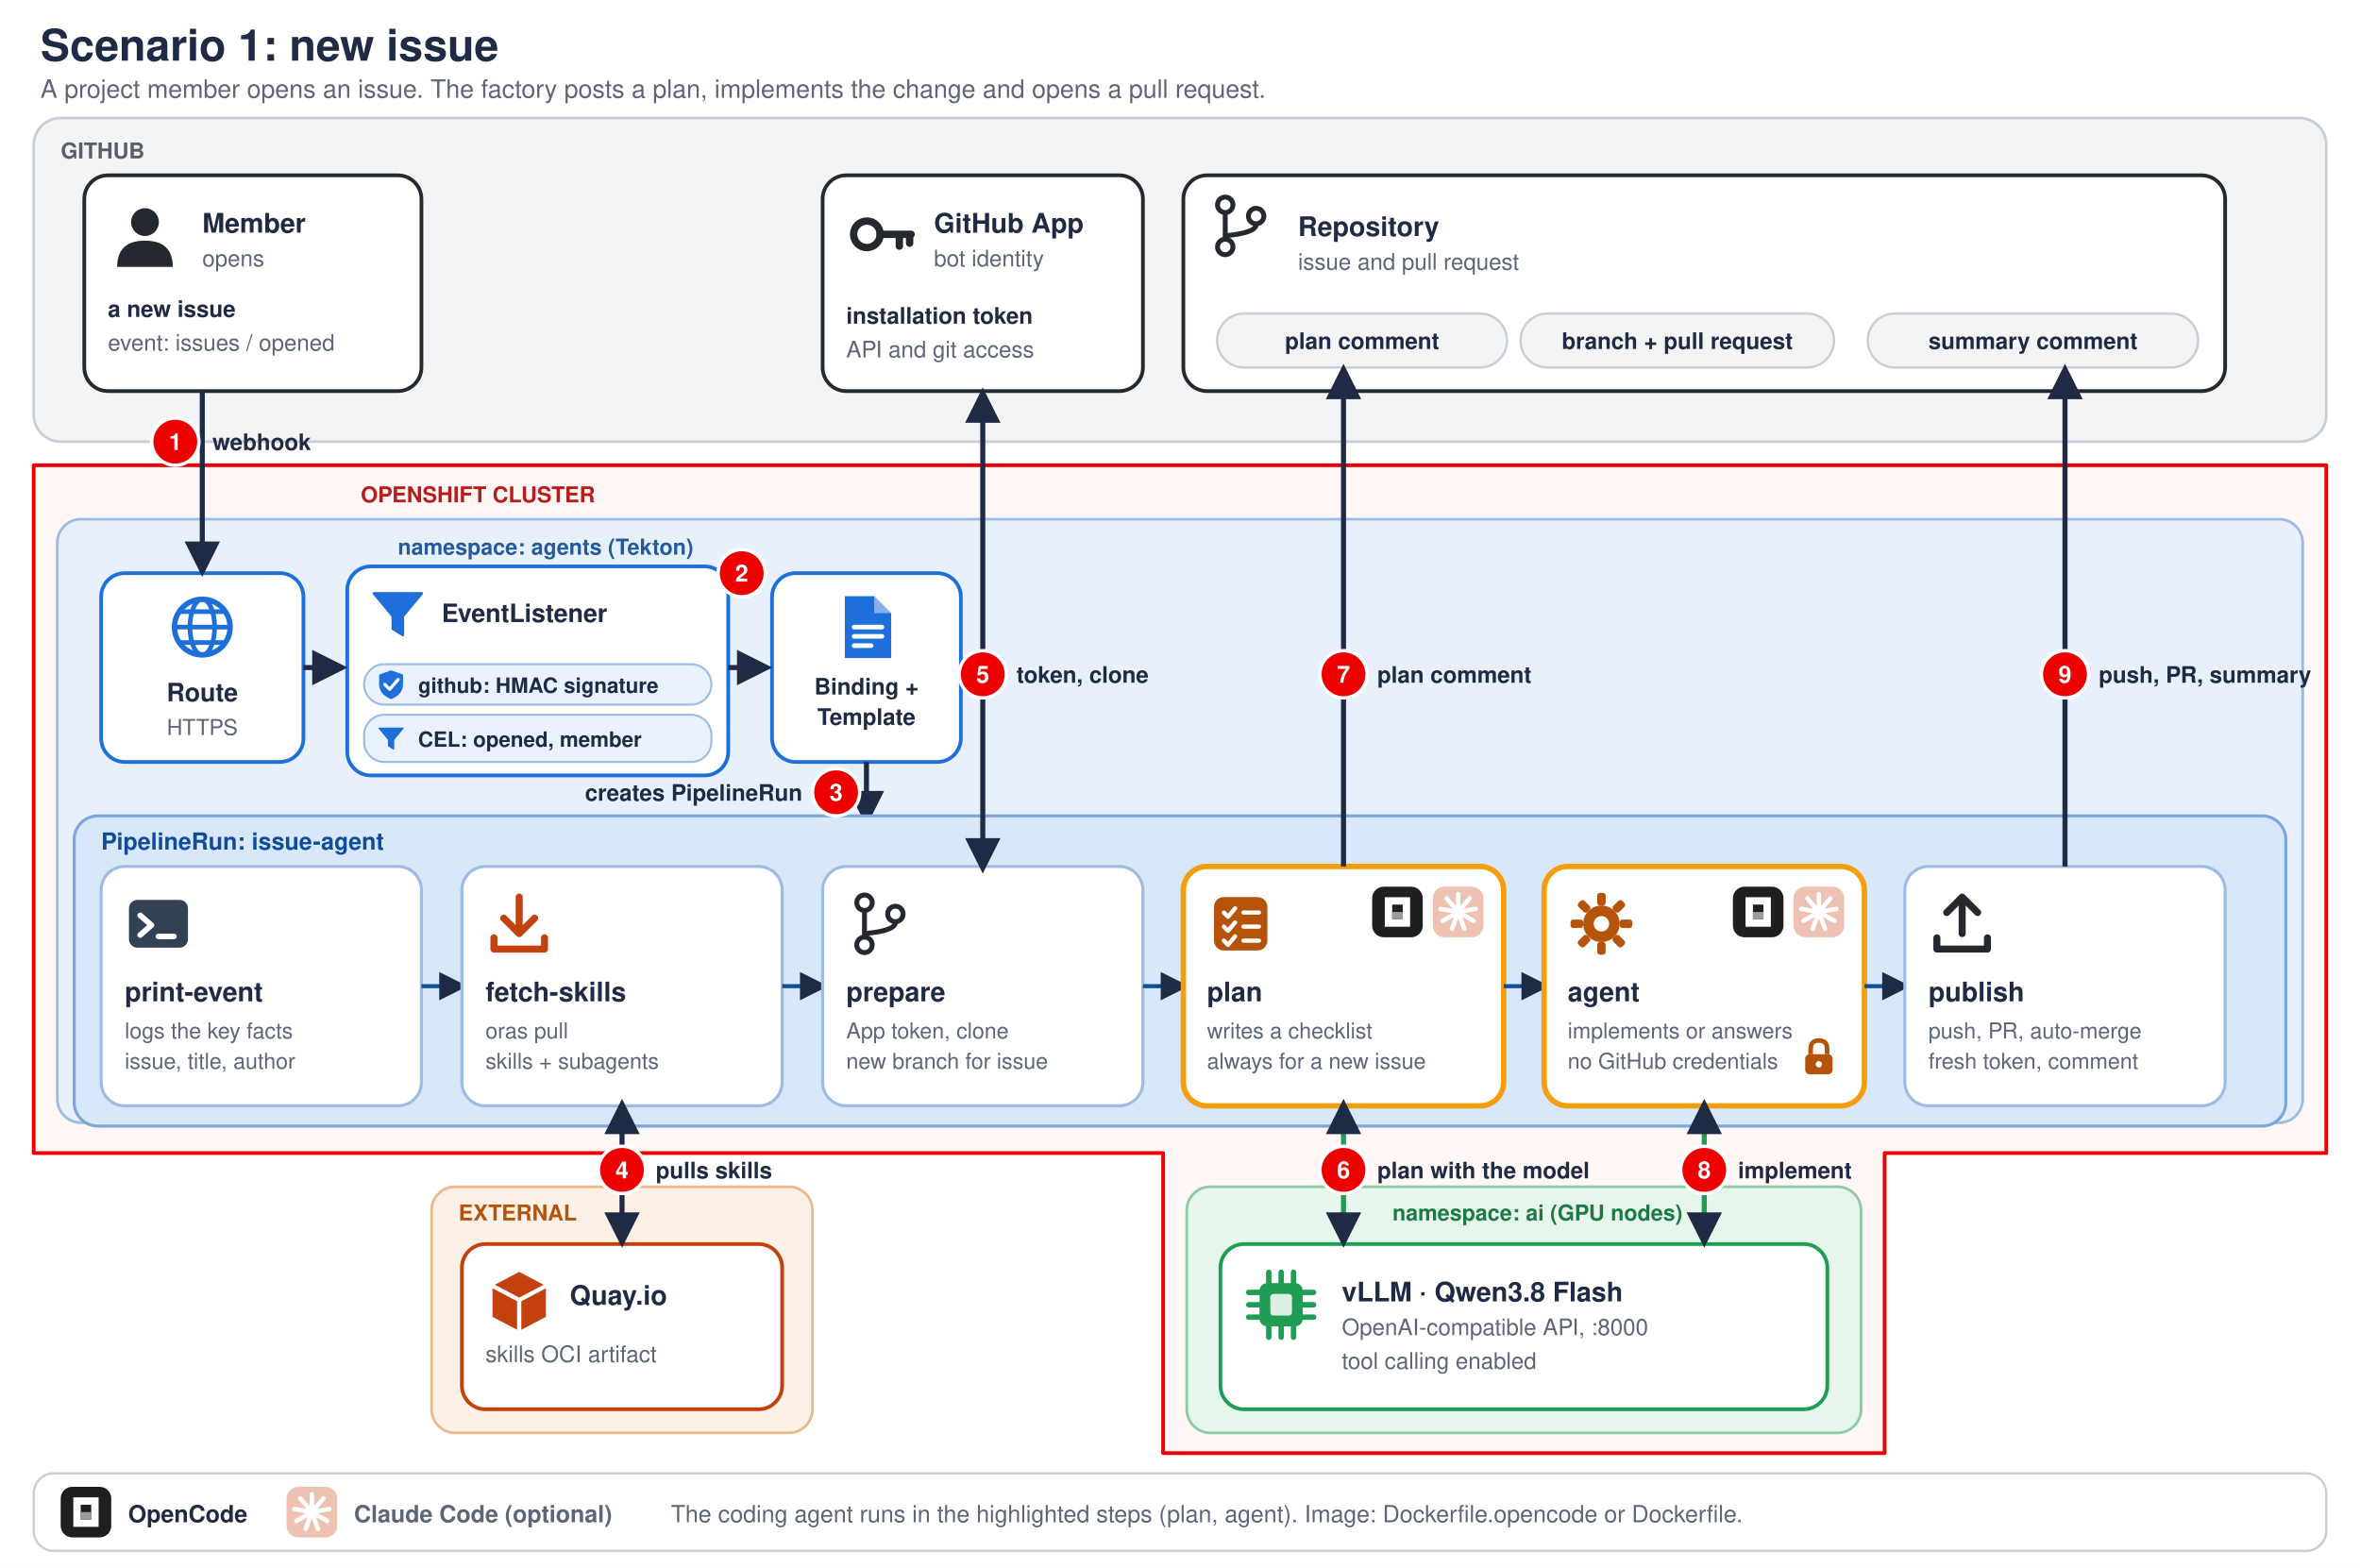
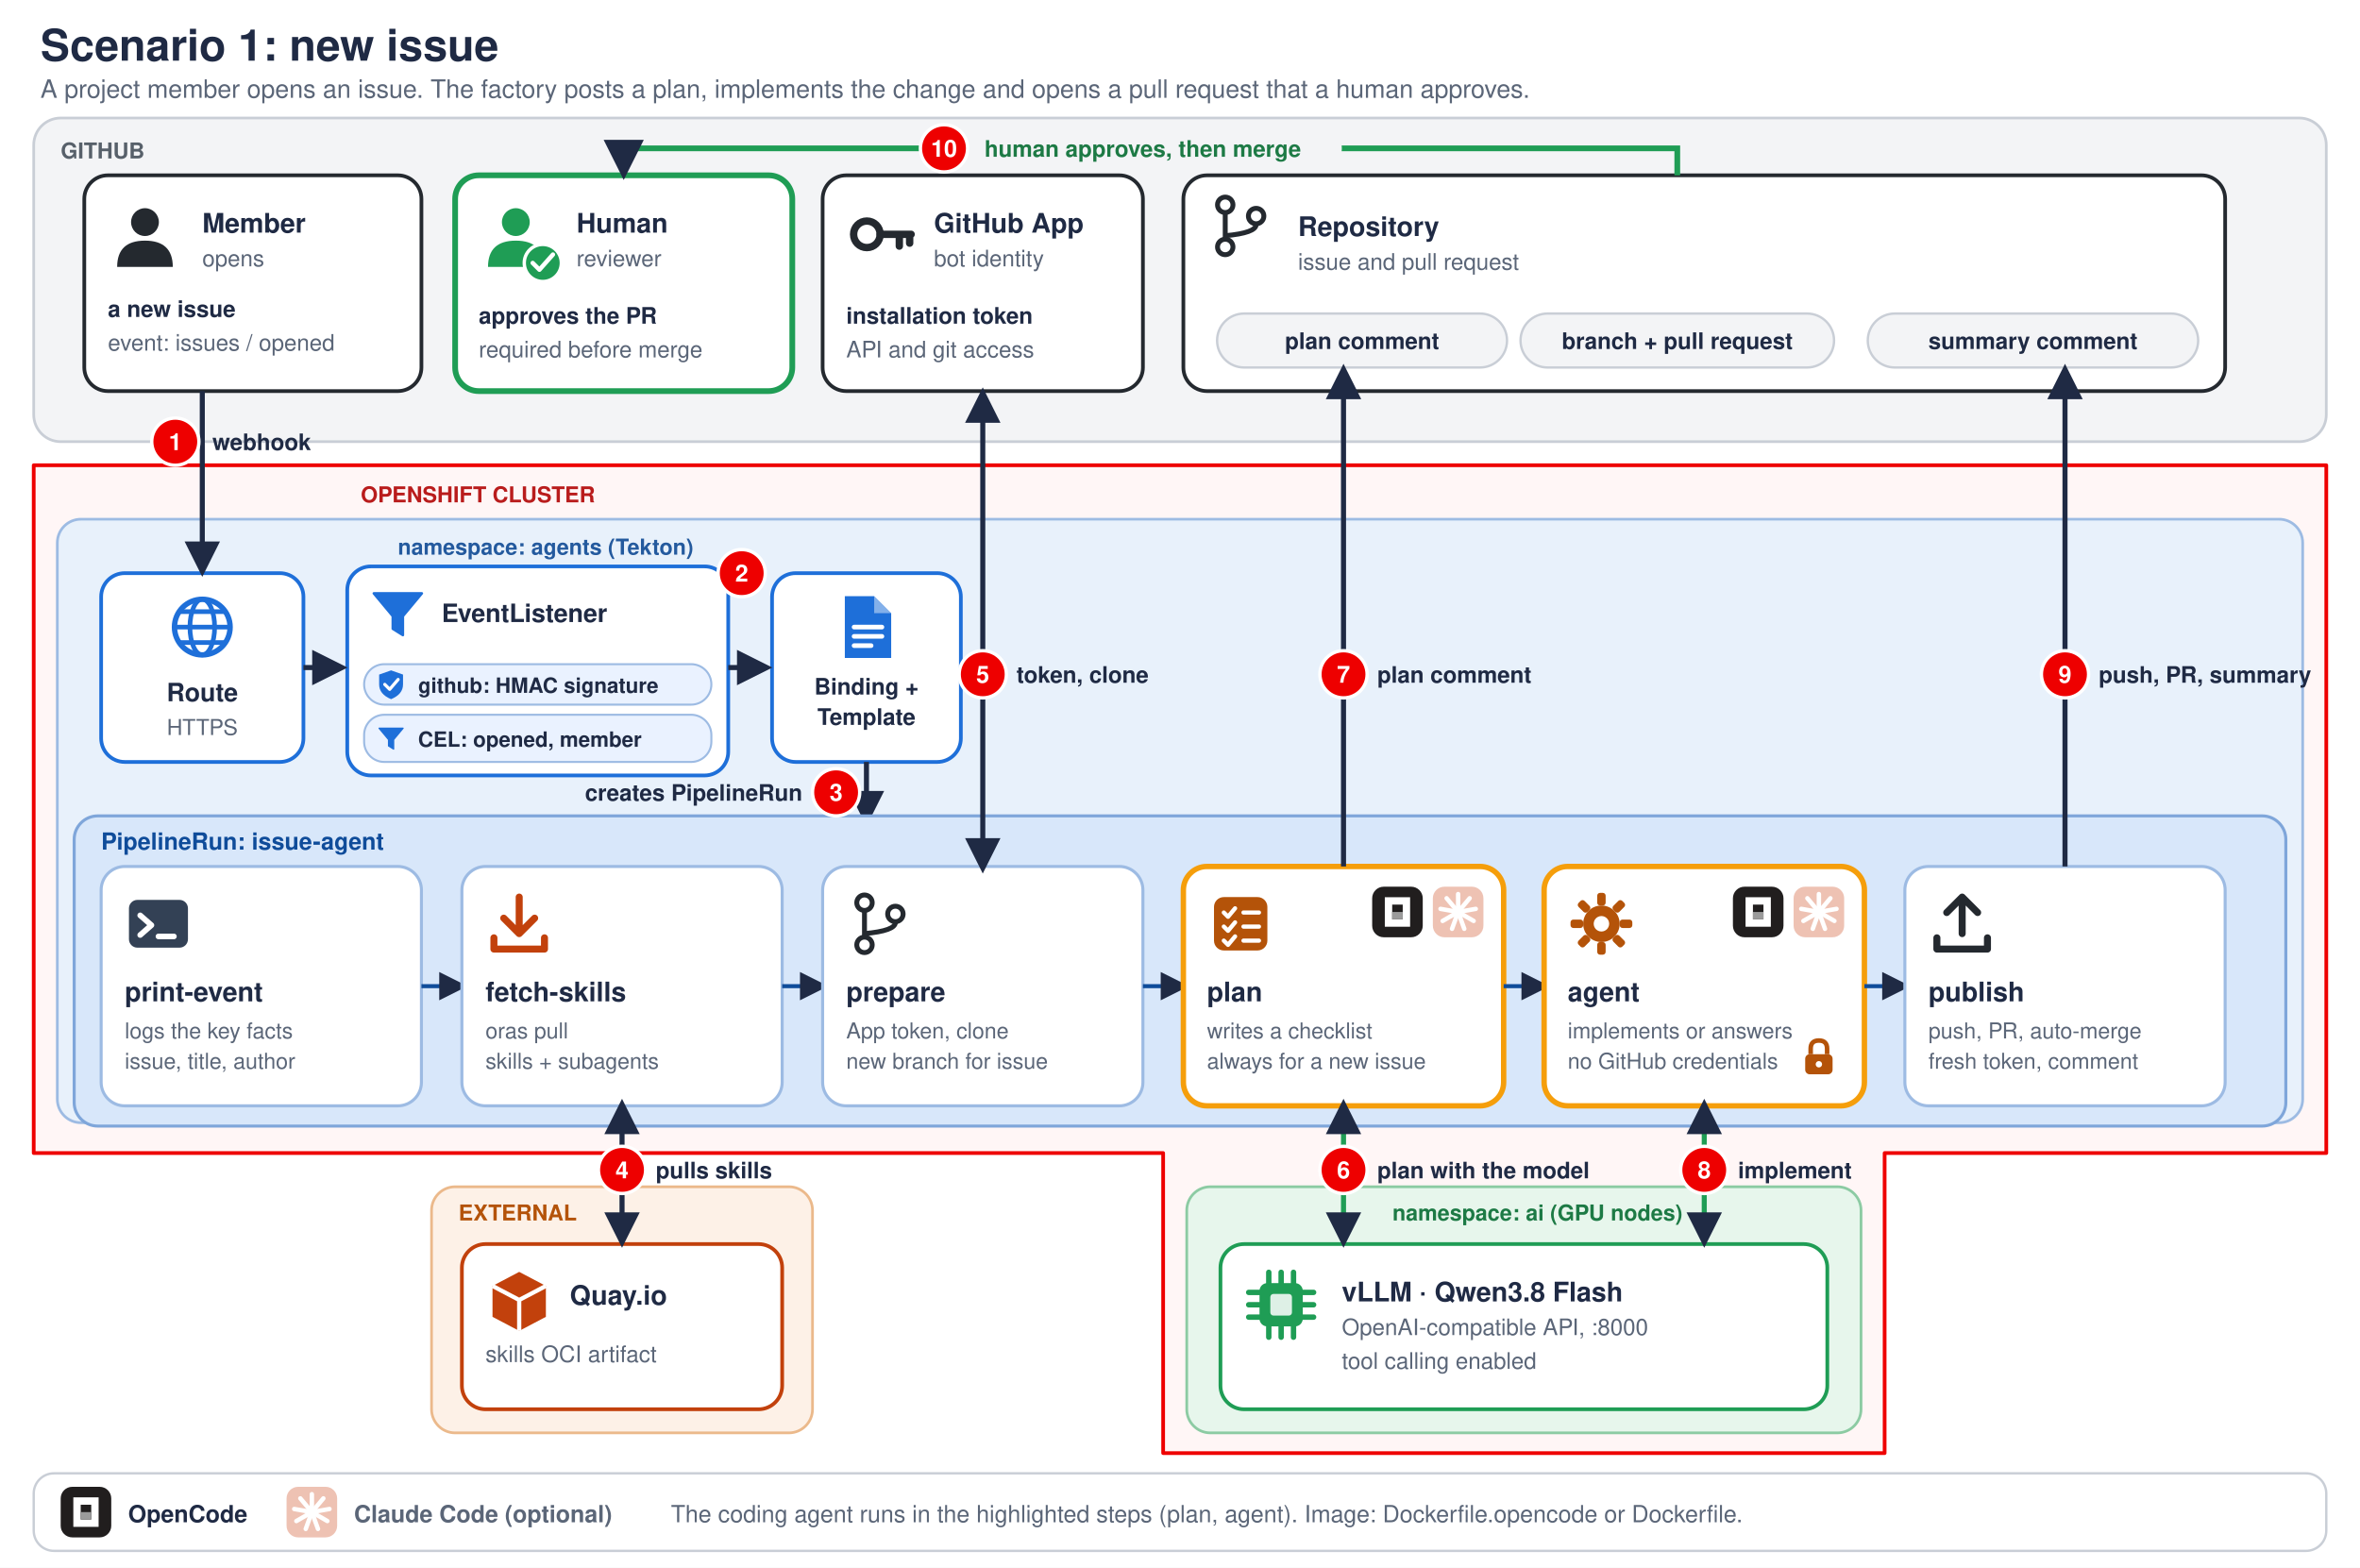
<svg xmlns="http://www.w3.org/2000/svg" width="1400" height="930" viewBox="0 0 1400 930">
  <defs>
    <marker id="ah" viewBox="0 0 10 10" refX="8" refY="5" markerWidth="7" markerHeight="7" orient="auto-start-reverse">
      <path d="M0 0 L10 5 L0 10 Z" fill="#1F2A44" />
    </marker>
  </defs>
  <rect width="1400" height="930" fill="#FFFFFF" />
  <text x="24" y="36" text-anchor="start" font-family="Helvetica, Arial, sans-serif" font-size="26" font-weight="700" fill="#1F2A44">Scenario 1: new issue</text>
-   <text x="24" y="58" text-anchor="start" font-family="Helvetica, Arial, sans-serif" font-size="15" font-weight="400" fill="#5B6678">A project member opens an issue. The factory posts a plan, implements the change and opens a pull request.</text>
+   <text x="24" y="58" text-anchor="start" font-family="Helvetica, Arial, sans-serif" font-size="15" font-weight="400" fill="#5B6678">A project member opens an issue. The factory posts a plan, implements the change and opens a pull request that a human approves.</text>
  <rect x="20" y="70" width="1360" height="192" rx="16" fill="#F3F4F6" stroke="#C9CED6" stroke-width="1.6" />
  <text x="36" y="94" text-anchor="start" font-family="Helvetica, Arial, sans-serif" font-size="13" font-weight="700" fill="#57606A">GITHUB</text>
  <path d="M20 276 H1380 V684 H1118 V862 H690 V684 H20 Z" fill="#FFF6F6" stroke="#EE0000" stroke-width="2.2" stroke-linejoin="round" />
  <text x="214" y="298" text-anchor="start" font-family="Helvetica, Arial, sans-serif" font-size="13" font-weight="700" fill="#B91C1C">OPENSHIFT CLUSTER</text>
  <rect x="34" y="308" width="1332" height="358" rx="14" fill="#E8F1FB" stroke="#9DBBE3" stroke-width="1.6" />
  <text x="236" y="329" text-anchor="start" font-family="Helvetica, Arial, sans-serif" font-size="13" font-weight="700" fill="#245A9E">namespace: agents  (Tekton)</text>
  <rect x="704" y="704" width="400" height="146" rx="14" fill="#E7F6EC" stroke="#8CCBA3" stroke-width="1.6" />
  <text x="826" y="724" text-anchor="start" font-family="Helvetica, Arial, sans-serif" font-size="13" font-weight="700" fill="#1D7A45">namespace: ai  (GPU nodes)</text>
  <rect x="256" y="704" width="226" height="146" rx="14" fill="#FDF1E7" stroke="#EBB98B" stroke-width="1.6" />
  <text x="272" y="724" text-anchor="start" font-family="Helvetica, Arial, sans-serif" font-size="13" font-weight="700" fill="#B45309">EXTERNAL</text>
  <rect x="50" y="104" width="200" height="128" rx="14" fill="#FFFFFF" stroke="#24292F" stroke-width="2.2" />
  <g transform="translate(64,118) scale(0.9167)">
    <circle cx="24" cy="15" r="9" fill="#24292F" />
    <path d="M6 44 Q6 27 24 27 Q42 27 42 44 Z" fill="#24292F" />
  </g>
  <text x="120" y="138" text-anchor="start" font-family="Helvetica, Arial, sans-serif" font-size="16" font-weight="700" fill="#1F2A44">Member</text>
  <text x="120" y="158" text-anchor="start" font-family="Helvetica, Arial, sans-serif" font-size="13.5" font-weight="400" fill="#5B6678">opens</text>
  <text x="64" y="188" text-anchor="start" font-family="Helvetica, Arial, sans-serif" font-size="13.5" font-weight="700" fill="#1F2A44">a new issue</text>
  <text x="64" y="208" text-anchor="start" font-family="Helvetica, Arial, sans-serif" font-size="13.5" font-weight="400" fill="#5B6678">event: issues / opened</text>
+   <rect x="270" y="104" width="200" height="128" rx="14" fill="#FFFFFF" stroke="#1F9D55" stroke-width="3.4" />
+   <g transform="translate(284,118) scale(0.9167)">
+     <circle cx="24" cy="15" r="9" fill="#1F9D55" />
+     <path d="M6 44 Q6 27 24 27 Q42 27 42 44 Z" fill="#1F9D55" />
+   </g>
+   <circle cx="322" cy="156" r="11" fill="#1F9D55" stroke="#FFFFFF" stroke-width="2" />
+   <path d="M316 156 L320 160 L328 151" fill="none" stroke="#FFFFFF" stroke-width="2.6" stroke-linecap="round" stroke-linejoin="round" />
+   <text x="342" y="138" text-anchor="start" font-family="Helvetica, Arial, sans-serif" font-size="16" font-weight="700" fill="#1F2A44">Human</text>
+   <text x="342" y="158" text-anchor="start" font-family="Helvetica, Arial, sans-serif" font-size="13.5" font-weight="400" fill="#5B6678">reviewer</text>
+   <text x="284" y="192" text-anchor="start" font-family="Helvetica, Arial, sans-serif" font-size="13.5" font-weight="700" fill="#1F2A44">approves the PR</text>
+   <text x="284" y="212" text-anchor="start" font-family="Helvetica, Arial, sans-serif" font-size="13.5" font-weight="400" fill="#5B6678">required before merge</text>
  <rect x="488" y="104" width="190" height="128" rx="14" fill="#FFFFFF" stroke="#24292F" stroke-width="2.2" />
  <g transform="translate(502,118) scale(0.875)">
    <circle cx="14" cy="24" r="9" fill="none" stroke="#24292F" stroke-width="5" />
    <path d="M23 24 H44 M36 24 V32 M43 24 V30" fill="none" stroke="#24292F" stroke-width="5" stroke-linecap="round" />
  </g>
  <text x="554" y="138" text-anchor="start" font-family="Helvetica, Arial, sans-serif" font-size="16" font-weight="700" fill="#1F2A44">GitHub App</text>
  <text x="554" y="158" text-anchor="start" font-family="Helvetica, Arial, sans-serif" font-size="13.5" font-weight="400" fill="#5B6678">bot identity</text>
  <text x="502" y="192" text-anchor="start" font-family="Helvetica, Arial, sans-serif" font-size="13.5" font-weight="700" fill="#1F2A44">installation token</text>
  <text x="502" y="212" text-anchor="start" font-family="Helvetica, Arial, sans-serif" font-size="13.5" font-weight="400" fill="#5B6678">API and git access</text>
  <rect x="702" y="104" width="618" height="128" rx="14" fill="#FFFFFF" stroke="#24292F" stroke-width="2.2" />
  <g transform="translate(716,114) scale(0.8333)">
    <circle cx="13" cy="9" r="5.5" fill="none" stroke="#24292F" stroke-width="3.5" />
    <circle cx="13" cy="39" r="5.5" fill="none" stroke="#24292F" stroke-width="3.5" />
    <circle cx="35" cy="17" r="5.5" fill="none" stroke="#24292F" stroke-width="3.5" />
    <path d="M13 15 V33 M35 23 Q35 29 13 31" fill="none" stroke="#24292F" stroke-width="3.5" stroke-linecap="round" />
  </g>
  <text x="770" y="140" text-anchor="start" font-family="Helvetica, Arial, sans-serif" font-size="16" font-weight="700" fill="#1F2A44">Repository</text>
  <text x="770" y="160" text-anchor="start" font-family="Helvetica, Arial, sans-serif" font-size="13.5" font-weight="400" fill="#5B6678">issue and pull request</text>
  <rect x="722" y="186" width="172" height="32" rx="16" fill="#F3F4F6" stroke="#C9CED6" stroke-width="1.4" />
  <text x="808.0" y="207" text-anchor="middle" font-family="Helvetica, Arial, sans-serif" font-size="13.5" font-weight="700" fill="#1F2A44">plan comment</text>
  <rect x="902" y="186" width="186" height="32" rx="16" fill="#F3F4F6" stroke="#C9CED6" stroke-width="1.4" />
  <text x="995.0" y="207" text-anchor="middle" font-family="Helvetica, Arial, sans-serif" font-size="13.5" font-weight="700" fill="#1F2A44">branch + pull request</text>
  <rect x="1108" y="186" width="196" height="32" rx="16" fill="#F3F4F6" stroke="#C9CED6" stroke-width="1.4" />
  <text x="1206.0" y="207" text-anchor="middle" font-family="Helvetica, Arial, sans-serif" font-size="13.5" font-weight="700" fill="#1F2A44">summary comment</text>
  <rect x="60" y="340" width="120" height="112" rx="14" fill="#FFFFFF" stroke="#1E6FD9" stroke-width="2.2" />
  <g transform="translate(98,350) scale(0.9167)">
    <circle cx="24" cy="24" r="18" fill="none" stroke="#1E6FD9" stroke-width="3.5" />
    <ellipse cx="24" cy="24" rx="8" ry="18" fill="none" stroke="#1E6FD9" stroke-width="3" />
    <path d="M6 24 H42 M9 14 H39 M9 34 H39" fill="none" stroke="#1E6FD9" stroke-width="3" />
  </g>
  <text x="120" y="416" text-anchor="middle" font-family="Helvetica, Arial, sans-serif" font-size="15" font-weight="700" fill="#1F2A44">Route</text>
  <text x="120" y="436" text-anchor="middle" font-family="Helvetica, Arial, sans-serif" font-size="13" font-weight="400" fill="#5B6678">HTTPS</text>
  <rect x="206" y="336" width="226" height="124" rx="14" fill="#FFFFFF" stroke="#1E6FD9" stroke-width="2.2" />
  <g transform="translate(218,346) scale(0.75)">
    <path d="M5 8 H43 L28 26 V41 L20 36 V26 Z" fill="#1E6FD9" stroke="#1E6FD9" stroke-width="2" stroke-linejoin="round" />
  </g>
  <text x="262" y="369" text-anchor="start" font-family="Helvetica, Arial, sans-serif" font-size="15" font-weight="700" fill="#1F2A44">EventListener</text>
  <rect x="216" y="394" width="206" height="24" rx="12" fill="#EAF2FF" stroke="#9DBBE3" stroke-width="1.2" />
  <g transform="translate(222,396) scale(0.4167)">
    <path d="M24 4 L41 10 V24 Q41 38 24 45 Q7 38 7 24 V10 Z" fill="#1E6FD9" />
    <path d="M15 24 L22 31 L34 17" fill="none" stroke="#FFFFFF" stroke-width="4.5" stroke-linecap="round" stroke-linejoin="round" />
  </g>
  <text x="248" y="411" text-anchor="start" font-family="Helvetica, Arial, sans-serif" font-size="12.5" font-weight="700" fill="#1F2A44">github: HMAC signature</text>
  <rect x="216" y="424" width="206" height="28" rx="12" fill="#EAF2FF" stroke="#9DBBE3" stroke-width="1.2" />
  <g transform="translate(223,429) scale(0.375)">
    <path d="M5 8 H43 L28 26 V41 L20 36 V26 Z" fill="#1E6FD9" stroke="#1E6FD9" stroke-width="2" stroke-linejoin="round" />
  </g>
  <text x="248" y="443" text-anchor="start" font-family="Helvetica, Arial, sans-serif" font-size="12.5" font-weight="700" fill="#1F2A44">CEL: opened, member</text>
  <rect x="458" y="340" width="112" height="112" rx="14" fill="#FFFFFF" stroke="#1E6FD9" stroke-width="2.2" />
  <g transform="translate(492,350) scale(0.9167)">
    <path d="M10 4 H29 L40 15 V44 H10 Z" fill="#1E6FD9" />
    <path d="M29 4 V15 H40" fill="#FFFFFF" fill-opacity="0.45" />
    <path d="M16 24 H34 M16 30 H34 M16 36 H27" stroke="#FFFFFF" stroke-width="3" stroke-linecap="round" />
  </g>
  <text x="514" y="412" text-anchor="middle" font-family="Helvetica, Arial, sans-serif" font-size="13.5" font-weight="700" fill="#1F2A44">Binding +</text>
  <text x="514" y="430" text-anchor="middle" font-family="Helvetica, Arial, sans-serif" font-size="13.5" font-weight="700" fill="#1F2A44">Template</text>
  <line x1="180" y1="396" x2="202" y2="396" stroke="#1F2A44" stroke-width="3" marker-end="url(#ah)" />
  <line x1="432" y1="396" x2="454" y2="396" stroke="#1F2A44" stroke-width="3" marker-end="url(#ah)" />
  <line x1="514" y1="452" x2="514" y2="486" stroke="#1F2A44" stroke-width="3" marker-end="url(#ah)" />
  <rect x="44" y="484" width="1312" height="184" rx="14" fill="#D8E7FA" stroke="#7FA6DA" stroke-width="1.8" />
  <text x="60" y="504" text-anchor="start" font-family="Helvetica, Arial, sans-serif" font-size="14" font-weight="700" fill="#0F4C9A">PipelineRun: issue-agent</text>
  <rect x="60" y="514" width="190" height="142" rx="14" fill="#FFFFFF" stroke="#9DBBE3" stroke-width="1.8" />
  <g transform="translate(74,528) scale(0.8333)">
    <rect x="3" y="7" width="42" height="34" rx="6" fill="#334155" />
    <path d="M11 18 L19 25 L11 32" fill="none" stroke="#FFFFFF" stroke-width="4" stroke-linecap="round" stroke-linejoin="round" />
    <path d="M24 33 H35" stroke="#FFFFFF" stroke-width="4" stroke-linecap="round" />
  </g>
  <text x="74" y="594" text-anchor="start" font-family="Helvetica, Arial, sans-serif" font-size="16" font-weight="700" fill="#1F2A44">print-event</text>
  <text x="74" y="616" text-anchor="start" font-family="Helvetica, Arial, sans-serif" font-size="13" font-weight="400" fill="#5B6678">logs the key facts</text>
  <text x="74" y="634" text-anchor="start" font-family="Helvetica, Arial, sans-serif" font-size="13" font-weight="400" fill="#5B6678">issue, title, author</text>
  <line x1="250" y1="585" x2="274" y2="585" stroke="#0F4C9A" stroke-width="2.4" marker-end="url(#ah)" />
  <rect x="274" y="514" width="190" height="142" rx="14" fill="#FFFFFF" stroke="#9DBBE3" stroke-width="1.8" />
  <g transform="translate(288,528) scale(0.8333)">
    <path d="M24 5 V29 M13 20 L24 31 L35 20" fill="none" stroke="#C2410C" stroke-width="5" stroke-linecap="round" stroke-linejoin="round" />
    <path d="M6 34 V42 H42 V34" fill="none" stroke="#C2410C" stroke-width="5" stroke-linecap="round" stroke-linejoin="round" />
  </g>
  <text x="288" y="594" text-anchor="start" font-family="Helvetica, Arial, sans-serif" font-size="16" font-weight="700" fill="#1F2A44">fetch-skills</text>
  <text x="288" y="616" text-anchor="start" font-family="Helvetica, Arial, sans-serif" font-size="13" font-weight="400" fill="#5B6678">oras pull</text>
  <text x="288" y="634" text-anchor="start" font-family="Helvetica, Arial, sans-serif" font-size="13" font-weight="400" fill="#5B6678">skills + subagents</text>
  <line x1="464" y1="585" x2="488" y2="585" stroke="#0F4C9A" stroke-width="2.4" marker-end="url(#ah)" />
  <rect x="488" y="514" width="190" height="142" rx="14" fill="#FFFFFF" stroke="#9DBBE3" stroke-width="1.8" />
  <g transform="translate(502,528) scale(0.8333)">
    <circle cx="13" cy="9" r="5.5" fill="none" stroke="#24292F" stroke-width="3.5" />
    <circle cx="13" cy="39" r="5.5" fill="none" stroke="#24292F" stroke-width="3.5" />
    <circle cx="35" cy="17" r="5.5" fill="none" stroke="#24292F" stroke-width="3.5" />
    <path d="M13 15 V33 M35 23 Q35 29 13 31" fill="none" stroke="#24292F" stroke-width="3.5" stroke-linecap="round" />
  </g>
  <text x="502" y="594" text-anchor="start" font-family="Helvetica, Arial, sans-serif" font-size="16" font-weight="700" fill="#1F2A44">prepare</text>
  <text x="502" y="616" text-anchor="start" font-family="Helvetica, Arial, sans-serif" font-size="13" font-weight="400" fill="#5B6678">App token, clone</text>
  <text x="502" y="634" text-anchor="start" font-family="Helvetica, Arial, sans-serif" font-size="13" font-weight="400" fill="#5B6678">new branch for issue</text>
  <line x1="678" y1="585" x2="702" y2="585" stroke="#0F4C9A" stroke-width="2.4" marker-end="url(#ah)" />
  <rect x="702" y="514" width="190" height="142" rx="14" fill="#FFFFFF" stroke="#F59E0B" stroke-width="3.2" />
  <g transform="translate(716,528) scale(0.8333)">
    <rect x="5" y="5" width="38" height="38" rx="7" fill="#B45309" />
    <path d="M12 16 L15 19 L20 13 M12 26 L15 29 L20 23 M12 36 L15 39 L20 33" fill="none" stroke="#FFFFFF" stroke-width="3" stroke-linecap="round" stroke-linejoin="round" />
    <path d="M26 16 H37 M26 26 H37 M26 36 H37" stroke="#FFFFFF" stroke-width="3" stroke-linecap="round" />
  </g>
  <text x="716" y="594" text-anchor="start" font-family="Helvetica, Arial, sans-serif" font-size="16" font-weight="700" fill="#1F2A44">plan</text>
  <text x="716" y="616" text-anchor="start" font-family="Helvetica, Arial, sans-serif" font-size="13" font-weight="400" fill="#5B6678">writes a checklist</text>
  <text x="716" y="634" text-anchor="start" font-family="Helvetica, Arial, sans-serif" font-size="13" font-weight="400" fill="#5B6678">always for a new issue</text>
  <g transform="translate(814,526) scale(0.625)">
    <rect x="0" y="0" width="48" height="48" rx="11" fill="#211E1E" />
    <path d="M12 10 H36 V38 H12 Z M19 17 V31 H29 V17 Z" fill="#FFFFFF" fill-rule="evenodd" />
    <rect x="19" y="24" width="10" height="7" fill="#9B9B9B" />
  </g>
  <g transform="translate(850,526) scale(0.625)" opacity="0.45">
    <rect x="0" y="0" width="48" height="48" rx="11" fill="#D97757" />
    <path d="M24 24 L24 7" stroke="#FFFFFF" stroke-width="4.2" stroke-linecap="round" transform="rotate(0 24 24)" />
    <path d="M24 24 L24 7" stroke="#FFFFFF" stroke-width="4.2" stroke-linecap="round" transform="rotate(40 24 24)" />
    <path d="M24 24 L24 7" stroke="#FFFFFF" stroke-width="4.2" stroke-linecap="round" transform="rotate(80 24 24)" />
    <path d="M24 24 L24 7" stroke="#FFFFFF" stroke-width="4.2" stroke-linecap="round" transform="rotate(120 24 24)" />
    <path d="M24 24 L24 7" stroke="#FFFFFF" stroke-width="4.2" stroke-linecap="round" transform="rotate(160 24 24)" />
    <path d="M24 24 L24 7" stroke="#FFFFFF" stroke-width="4.2" stroke-linecap="round" transform="rotate(200 24 24)" />
    <path d="M24 24 L24 7" stroke="#FFFFFF" stroke-width="4.2" stroke-linecap="round" transform="rotate(240 24 24)" />
    <path d="M24 24 L24 7" stroke="#FFFFFF" stroke-width="4.2" stroke-linecap="round" transform="rotate(280 24 24)" />
    <path d="M24 24 L24 7" stroke="#FFFFFF" stroke-width="4.2" stroke-linecap="round" transform="rotate(320 24 24)" />
  </g>
  <line x1="892" y1="585" x2="916" y2="585" stroke="#0F4C9A" stroke-width="2.4" marker-end="url(#ah)" />
  <rect x="916" y="514" width="190" height="142" rx="14" fill="#FFFFFF" stroke="#F59E0B" stroke-width="3.2" />
  <g transform="translate(930,528) scale(0.8333)">
    <rect x="21" y="2" width="6" height="9" rx="2" fill="#B45309" transform="rotate(0 24 24)" />
    <rect x="21" y="2" width="6" height="9" rx="2" fill="#B45309" transform="rotate(45 24 24)" />
    <rect x="21" y="2" width="6" height="9" rx="2" fill="#B45309" transform="rotate(90 24 24)" />
    <rect x="21" y="2" width="6" height="9" rx="2" fill="#B45309" transform="rotate(135 24 24)" />
    <rect x="21" y="2" width="6" height="9" rx="2" fill="#B45309" transform="rotate(180 24 24)" />
    <rect x="21" y="2" width="6" height="9" rx="2" fill="#B45309" transform="rotate(225 24 24)" />
    <rect x="21" y="2" width="6" height="9" rx="2" fill="#B45309" transform="rotate(270 24 24)" />
    <rect x="21" y="2" width="6" height="9" rx="2" fill="#B45309" transform="rotate(315 24 24)" />
    <circle cx="24" cy="24" r="13" fill="#B45309" />
    <circle cx="24" cy="24" r="5.5" fill="#FFFFFF" />
  </g>
  <text x="930" y="594" text-anchor="start" font-family="Helvetica, Arial, sans-serif" font-size="16" font-weight="700" fill="#1F2A44">agent</text>
  <text x="930" y="616" text-anchor="start" font-family="Helvetica, Arial, sans-serif" font-size="13" font-weight="400" fill="#5B6678">implements or answers</text>
  <text x="930" y="634" text-anchor="start" font-family="Helvetica, Arial, sans-serif" font-size="13" font-weight="400" fill="#5B6678">no GitHub credentials</text>
  <g transform="translate(1028,526) scale(0.625)">
    <rect x="0" y="0" width="48" height="48" rx="11" fill="#211E1E" />
    <path d="M12 10 H36 V38 H12 Z M19 17 V31 H29 V17 Z" fill="#FFFFFF" fill-rule="evenodd" />
    <rect x="19" y="24" width="10" height="7" fill="#9B9B9B" />
  </g>
  <g transform="translate(1064,526) scale(0.625)" opacity="0.45">
    <rect x="0" y="0" width="48" height="48" rx="11" fill="#D97757" />
    <path d="M24 24 L24 7" stroke="#FFFFFF" stroke-width="4.2" stroke-linecap="round" transform="rotate(0 24 24)" />
    <path d="M24 24 L24 7" stroke="#FFFFFF" stroke-width="4.2" stroke-linecap="round" transform="rotate(40 24 24)" />
    <path d="M24 24 L24 7" stroke="#FFFFFF" stroke-width="4.2" stroke-linecap="round" transform="rotate(80 24 24)" />
    <path d="M24 24 L24 7" stroke="#FFFFFF" stroke-width="4.2" stroke-linecap="round" transform="rotate(120 24 24)" />
    <path d="M24 24 L24 7" stroke="#FFFFFF" stroke-width="4.2" stroke-linecap="round" transform="rotate(160 24 24)" />
    <path d="M24 24 L24 7" stroke="#FFFFFF" stroke-width="4.2" stroke-linecap="round" transform="rotate(200 24 24)" />
    <path d="M24 24 L24 7" stroke="#FFFFFF" stroke-width="4.2" stroke-linecap="round" transform="rotate(240 24 24)" />
    <path d="M24 24 L24 7" stroke="#FFFFFF" stroke-width="4.2" stroke-linecap="round" transform="rotate(280 24 24)" />
    <path d="M24 24 L24 7" stroke="#FFFFFF" stroke-width="4.2" stroke-linecap="round" transform="rotate(320 24 24)" />
  </g>
  <line x1="1106" y1="585" x2="1130" y2="585" stroke="#0F4C9A" stroke-width="2.4" marker-end="url(#ah)" />
  <rect x="1130" y="514" width="190" height="142" rx="14" fill="#FFFFFF" stroke="#9DBBE3" stroke-width="1.8" />
  <g transform="translate(1144,528) scale(0.8333)">
    <path d="M24 31 V7 M13 16 L24 5 L35 16" fill="none" stroke="#24292F" stroke-width="5" stroke-linecap="round" stroke-linejoin="round" />
    <path d="M6 34 V42 H42 V34" fill="none" stroke="#24292F" stroke-width="5" stroke-linecap="round" stroke-linejoin="round" />
  </g>
  <text x="1144" y="594" text-anchor="start" font-family="Helvetica, Arial, sans-serif" font-size="16" font-weight="700" fill="#1F2A44">publish</text>
  <text x="1144" y="616" text-anchor="start" font-family="Helvetica, Arial, sans-serif" font-size="13" font-weight="400" fill="#5B6678">push, PR, auto-merge</text>
  <text x="1144" y="634" text-anchor="start" font-family="Helvetica, Arial, sans-serif" font-size="13" font-weight="400" fill="#5B6678">fresh token, comment</text>
  <g transform="translate(1066,614) scale(0.5417)">
    <rect x="9" y="21" width="30" height="22" rx="5" fill="#B45309" />
    <path d="M15 21 V15 Q15 6 24 6 Q33 6 33 15 V21" fill="none" stroke="#B45309" stroke-width="5" />
    <circle cx="24" cy="32" r="3.5" fill="#FFFFFF" />
  </g>
  <rect x="274" y="738" width="190" height="98" rx="14" fill="#FFFFFF" stroke="#C2410C" stroke-width="2.2" />
  <g transform="translate(288,752) scale(0.8333)">
    <path d="M24 3 L43 13 V35 L24 45 L5 35 V13 Z" fill="#C2410C" />
    <path d="M5 13 L24 23 L43 13 M24 23 V45" fill="none" stroke="#FFFFFF" stroke-width="3" stroke-linejoin="round" />
  </g>
  <text x="338" y="774" text-anchor="start" font-family="Helvetica, Arial, sans-serif" font-size="16" font-weight="700" fill="#1F2A44">Quay.io</text>
  <text x="288" y="808" text-anchor="start" font-family="Helvetica, Arial, sans-serif" font-size="13.5" font-weight="400" fill="#5B6678">skills OCI artifact</text>
  <line x1="369" y1="656" x2="369" y2="736" stroke="#1F2A44" stroke-width="3" marker-end="url(#ah)" marker-start="url(#ah)" />
  <rect x="724" y="738" width="360" height="98" rx="14" fill="#FFFFFF" stroke="#1F9D55" stroke-width="2.2" />
  <g transform="translate(738,752) scale(0.9167)">
    <path d="M16 3 V11 M16 37 V45 M3 16 H11 M37 16 H45" stroke="#1F9D55" stroke-width="3.5" stroke-linecap="round" />
    <path d="M24 3 V11 M24 37 V45 M3 24 H11 M37 24 H45" stroke="#1F9D55" stroke-width="3.5" stroke-linecap="round" />
    <path d="M32 3 V11 M32 37 V45 M3 32 H11 M37 32 H45" stroke="#1F9D55" stroke-width="3.5" stroke-linecap="round" />
    <rect x="10" y="10" width="28" height="28" rx="5" fill="#1F9D55" />
    <rect x="17" y="17" width="14" height="14" rx="2" fill="#FFFFFF" fill-opacity="0.85" />
  </g>
  <text x="796" y="772" text-anchor="start" font-family="Helvetica, Arial, sans-serif" font-size="16" font-weight="700" fill="#1F2A44">vLLM  ·  Qwen3.8 Flash</text>
  <text x="796" y="792" text-anchor="start" font-family="Helvetica, Arial, sans-serif" font-size="13.5" font-weight="400" fill="#5B6678">OpenAI-compatible API, :8000</text>
  <text x="796" y="812" text-anchor="start" font-family="Helvetica, Arial, sans-serif" font-size="13.5" font-weight="400" fill="#5B6678">tool calling enabled</text>
  <line x1="797" y1="656" x2="797" y2="736" stroke="#1F9D55" stroke-width="3" marker-end="url(#ah)" marker-start="url(#ah)" />
  <line x1="1011" y1="656" x2="1011" y2="736" stroke="#1F9D55" stroke-width="3" marker-end="url(#ah)" marker-start="url(#ah)" />
  <line x1="120" y1="232" x2="120" y2="338" stroke="#1F2A44" stroke-width="3" marker-end="url(#ah)" />
  <line x1="583" y1="514" x2="583" y2="234" stroke="#1F2A44" stroke-width="3" marker-end="url(#ah)" marker-start="url(#ah)" />
  <line x1="797" y1="514" x2="797" y2="220" stroke="#1F2A44" stroke-width="3" marker-end="url(#ah)" />
  <line x1="1225" y1="514" x2="1225" y2="220" stroke="#1F2A44" stroke-width="3" marker-end="url(#ah)" />
+   <path d="M995 104 V88 H370 V102" fill="none" stroke="#1F9D55" stroke-width="3.4" marker-end="url(#ah)" />
  <circle cx="104" cy="262" r="14" fill="#EE0000" stroke="#FFFFFF" stroke-width="2" />
  <text x="104" y="267" text-anchor="middle" font-family="Helvetica, Arial, sans-serif" font-size="14" font-weight="700" fill="#FFFFFF">1</text>
  <text x="126" y="267" text-anchor="start" font-family="Helvetica, Arial, sans-serif" font-size="13.5" font-weight="700" fill="#1F2A44">webhook</text>
  <circle cx="440" cy="340" r="14" fill="#EE0000" stroke="#FFFFFF" stroke-width="2" />
  <text x="440" y="345" text-anchor="middle" font-family="Helvetica, Arial, sans-serif" font-size="14" font-weight="700" fill="#FFFFFF">2</text>
  <circle cx="496" cy="470" r="14" fill="#EE0000" stroke="#FFFFFF" stroke-width="2" />
  <text x="496" y="475" text-anchor="middle" font-family="Helvetica, Arial, sans-serif" font-size="14" font-weight="700" fill="#FFFFFF">3</text>
  <text x="476" y="475" text-anchor="end" font-family="Helvetica, Arial, sans-serif" font-size="13.5" font-weight="700" fill="#1F2A44">creates PipelineRun</text>
  <circle cx="369" cy="694" r="14" fill="#EE0000" stroke="#FFFFFF" stroke-width="2" />
  <text x="369" y="699" text-anchor="middle" font-family="Helvetica, Arial, sans-serif" font-size="14" font-weight="700" fill="#FFFFFF">4</text>
  <text x="389" y="699" text-anchor="start" font-family="Helvetica, Arial, sans-serif" font-size="13.5" font-weight="700" fill="#1F2A44">pulls skills</text>
  <circle cx="583" cy="400" r="14" fill="#EE0000" stroke="#FFFFFF" stroke-width="2" />
  <text x="583" y="405" text-anchor="middle" font-family="Helvetica, Arial, sans-serif" font-size="14" font-weight="700" fill="#FFFFFF">5</text>
  <text x="603" y="405" text-anchor="start" font-family="Helvetica, Arial, sans-serif" font-size="13.5" font-weight="700" fill="#1F2A44">token, clone</text>
  <circle cx="797" cy="694" r="14" fill="#EE0000" stroke="#FFFFFF" stroke-width="2" />
  <text x="797" y="699" text-anchor="middle" font-family="Helvetica, Arial, sans-serif" font-size="14" font-weight="700" fill="#FFFFFF">6</text>
  <text x="817" y="699" text-anchor="start" font-family="Helvetica, Arial, sans-serif" font-size="13.5" font-weight="700" fill="#1F2A44">plan with the model</text>
  <circle cx="797" cy="400" r="14" fill="#EE0000" stroke="#FFFFFF" stroke-width="2" />
  <text x="797" y="405" text-anchor="middle" font-family="Helvetica, Arial, sans-serif" font-size="14" font-weight="700" fill="#FFFFFF">7</text>
  <text x="817" y="405" text-anchor="start" font-family="Helvetica, Arial, sans-serif" font-size="13.5" font-weight="700" fill="#1F2A44">plan comment</text>
  <circle cx="1011" cy="694" r="14" fill="#EE0000" stroke="#FFFFFF" stroke-width="2" />
  <text x="1011" y="699" text-anchor="middle" font-family="Helvetica, Arial, sans-serif" font-size="14" font-weight="700" fill="#FFFFFF">8</text>
  <text x="1031" y="699" text-anchor="start" font-family="Helvetica, Arial, sans-serif" font-size="13.5" font-weight="700" fill="#1F2A44">implement</text>
  <circle cx="1225" cy="400" r="14" fill="#EE0000" stroke="#FFFFFF" stroke-width="2" />
  <text x="1225" y="405" text-anchor="middle" font-family="Helvetica, Arial, sans-serif" font-size="14" font-weight="700" fill="#FFFFFF">9</text>
  <text x="1245" y="405" text-anchor="start" font-family="Helvetica, Arial, sans-serif" font-size="13.5" font-weight="700" fill="#1F2A44">push, PR, summary</text>
+   <rect x="560" y="76" width="236" height="24" rx="12" fill="#F3F4F6" stroke="none" stroke-width="0" />
+   <circle cx="560" cy="88" r="14" fill="#EE0000" stroke="#FFFFFF" stroke-width="2" />
+   <text x="560" y="93" text-anchor="middle" font-family="Helvetica, Arial, sans-serif" font-size="14" font-weight="700" fill="#FFFFFF">10</text>
+   <text x="584" y="93" text-anchor="start" font-family="Helvetica, Arial, sans-serif" font-size="13.5" font-weight="700" fill="#1D7A45">human approves, then merge</text>
  <rect x="20" y="874" width="1360" height="46" rx="12" fill="#FFFFFF" stroke="#C9CED6" stroke-width="1.4" />
  <g transform="translate(36,882) scale(0.625)">
    <rect x="0" y="0" width="48" height="48" rx="11" fill="#211E1E" />
    <path d="M12 10 H36 V38 H12 Z M19 17 V31 H29 V17 Z" fill="#FFFFFF" fill-rule="evenodd" />
    <rect x="19" y="24" width="10" height="7" fill="#9B9B9B" />
  </g>
  <text x="76" y="903" text-anchor="start" font-family="Helvetica, Arial, sans-serif" font-size="14" font-weight="700" fill="#1F2A44">OpenCode</text>
  <g transform="translate(170,882) scale(0.625)" opacity="0.45">
    <rect x="0" y="0" width="48" height="48" rx="11" fill="#D97757" />
    <path d="M24 24 L24 7" stroke="#FFFFFF" stroke-width="4.2" stroke-linecap="round" transform="rotate(0 24 24)" />
    <path d="M24 24 L24 7" stroke="#FFFFFF" stroke-width="4.2" stroke-linecap="round" transform="rotate(40 24 24)" />
    <path d="M24 24 L24 7" stroke="#FFFFFF" stroke-width="4.2" stroke-linecap="round" transform="rotate(80 24 24)" />
    <path d="M24 24 L24 7" stroke="#FFFFFF" stroke-width="4.2" stroke-linecap="round" transform="rotate(120 24 24)" />
    <path d="M24 24 L24 7" stroke="#FFFFFF" stroke-width="4.2" stroke-linecap="round" transform="rotate(160 24 24)" />
    <path d="M24 24 L24 7" stroke="#FFFFFF" stroke-width="4.2" stroke-linecap="round" transform="rotate(200 24 24)" />
    <path d="M24 24 L24 7" stroke="#FFFFFF" stroke-width="4.2" stroke-linecap="round" transform="rotate(240 24 24)" />
    <path d="M24 24 L24 7" stroke="#FFFFFF" stroke-width="4.2" stroke-linecap="round" transform="rotate(280 24 24)" />
    <path d="M24 24 L24 7" stroke="#FFFFFF" stroke-width="4.2" stroke-linecap="round" transform="rotate(320 24 24)" />
  </g>
  <text x="210" y="903" text-anchor="start" font-family="Helvetica, Arial, sans-serif" font-size="14" font-weight="700" fill="#5B6678">Claude Code (optional)</text>
  <text x="398" y="903" text-anchor="start" font-family="Helvetica, Arial, sans-serif" font-size="14" font-weight="400" fill="#5B6678">The coding agent runs in the highlighted steps (plan, agent). Image: Dockerfile.opencode or Dockerfile.</text>
</svg>
